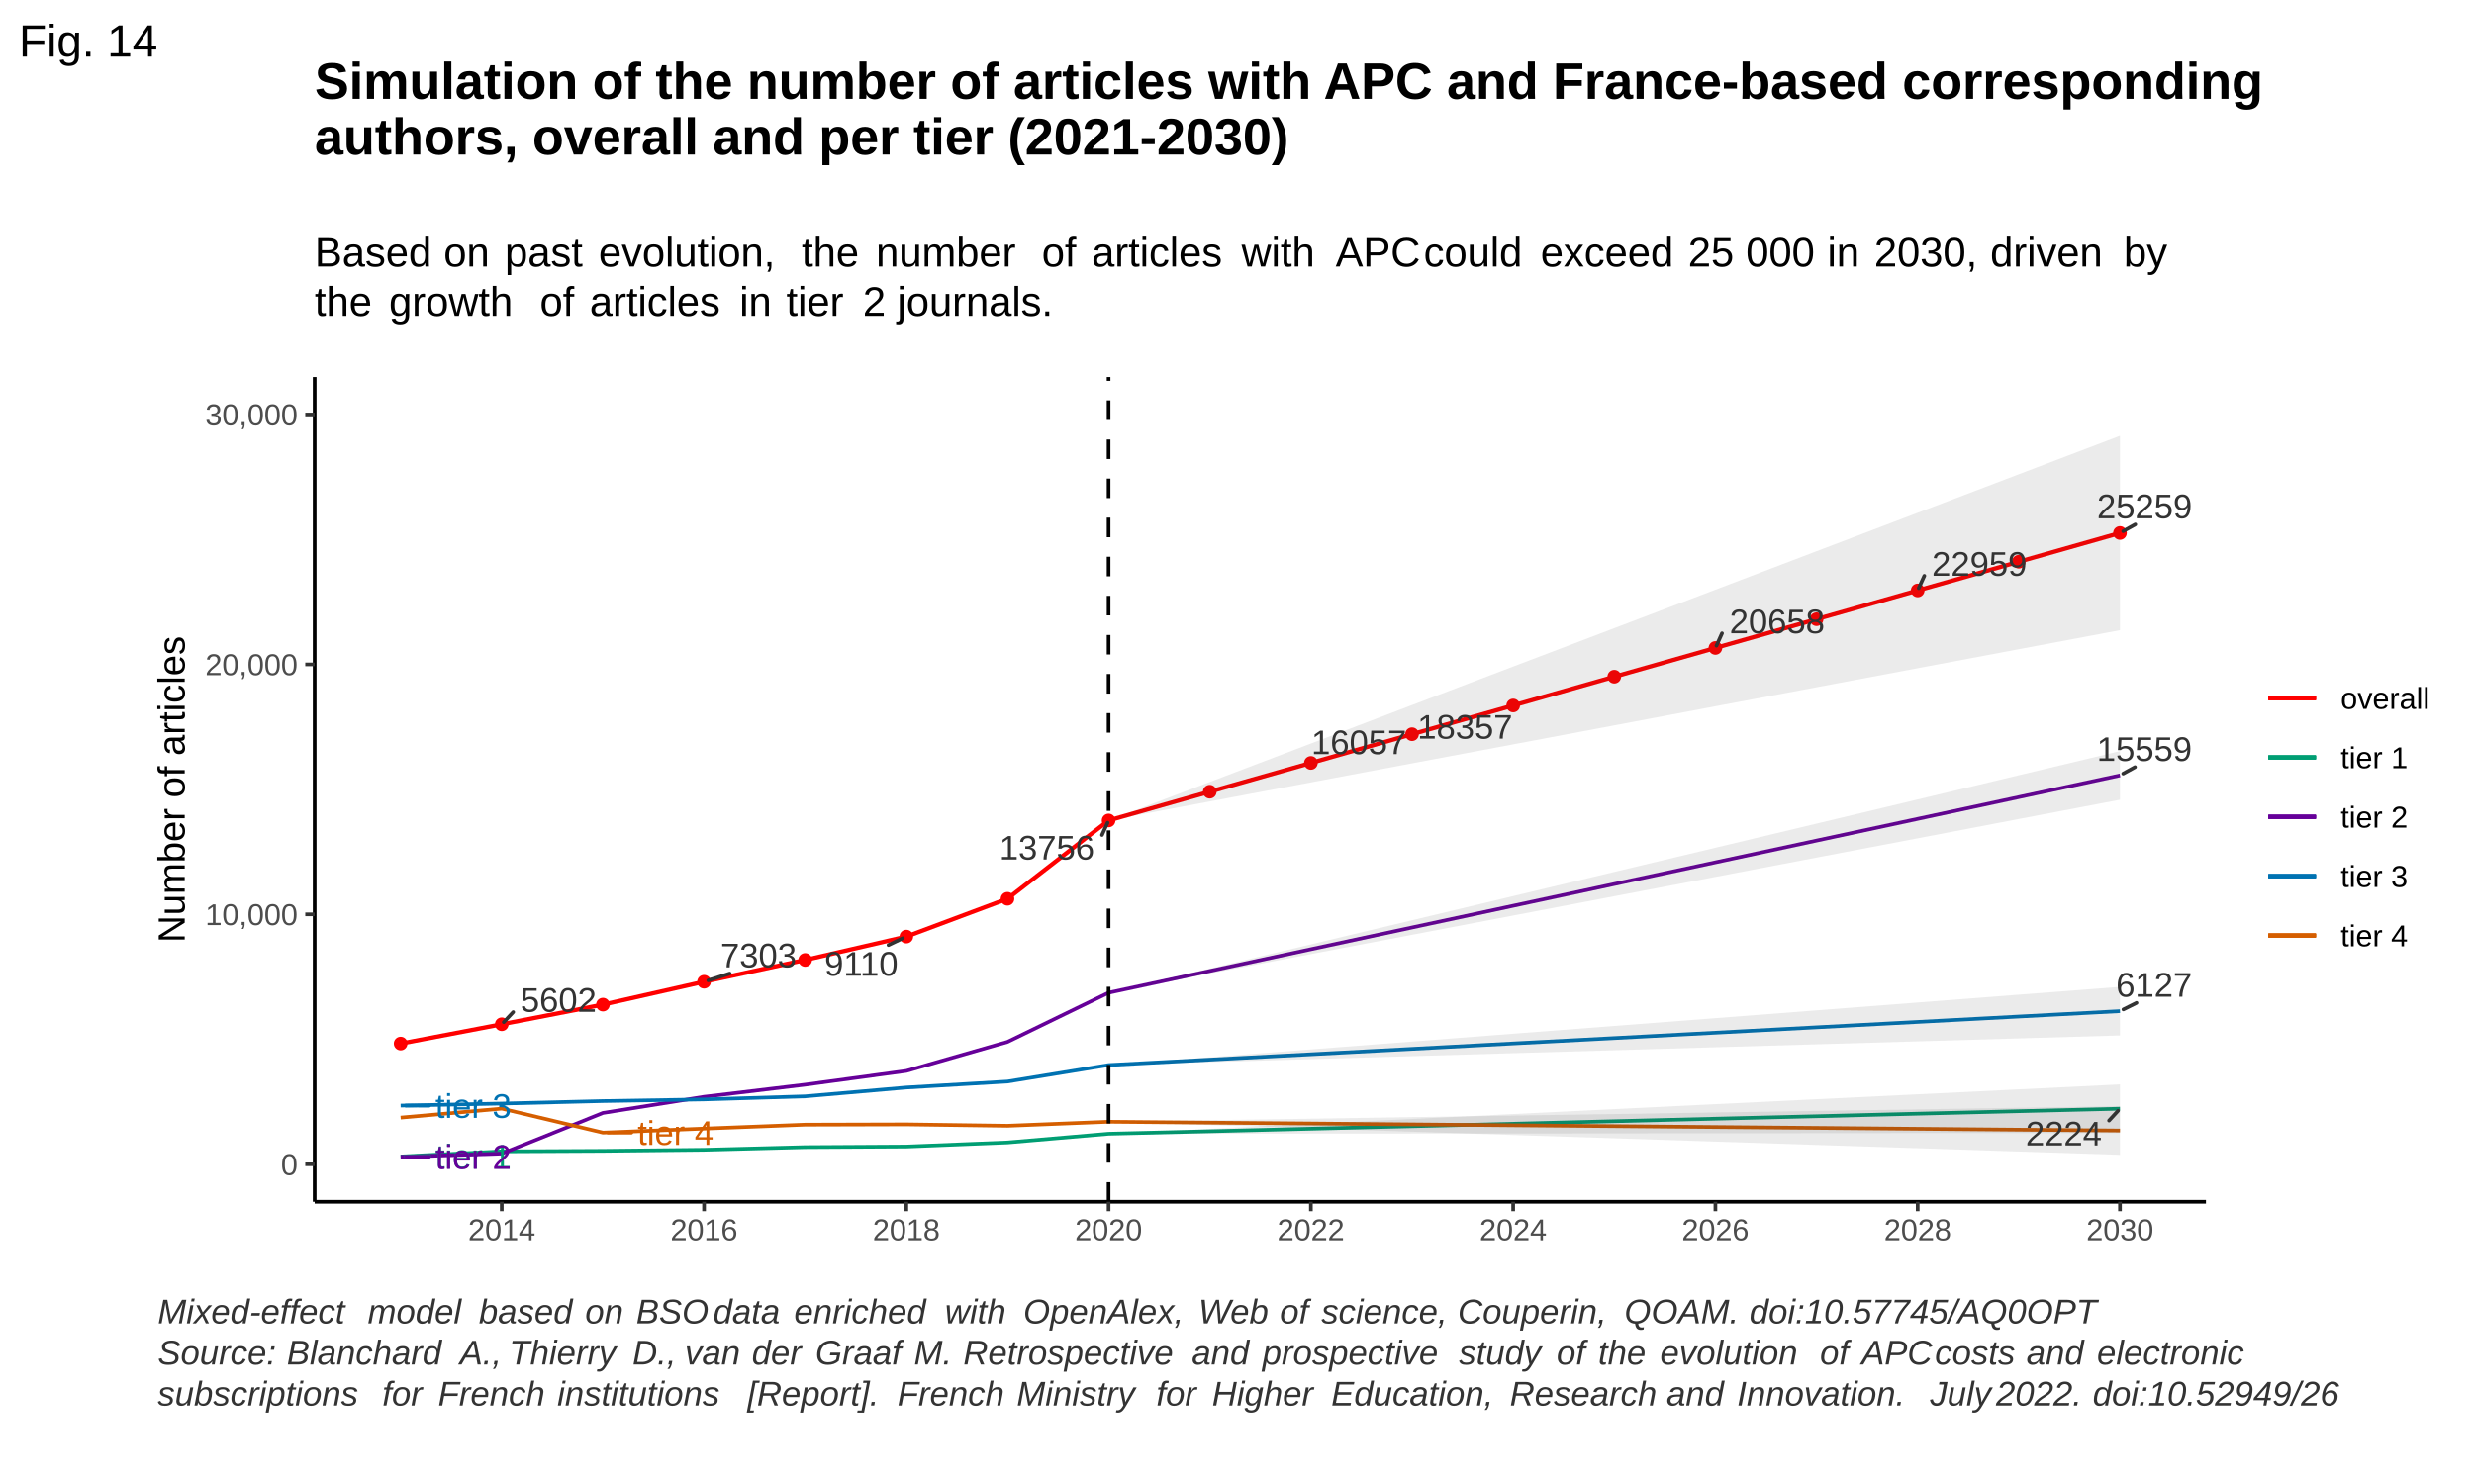
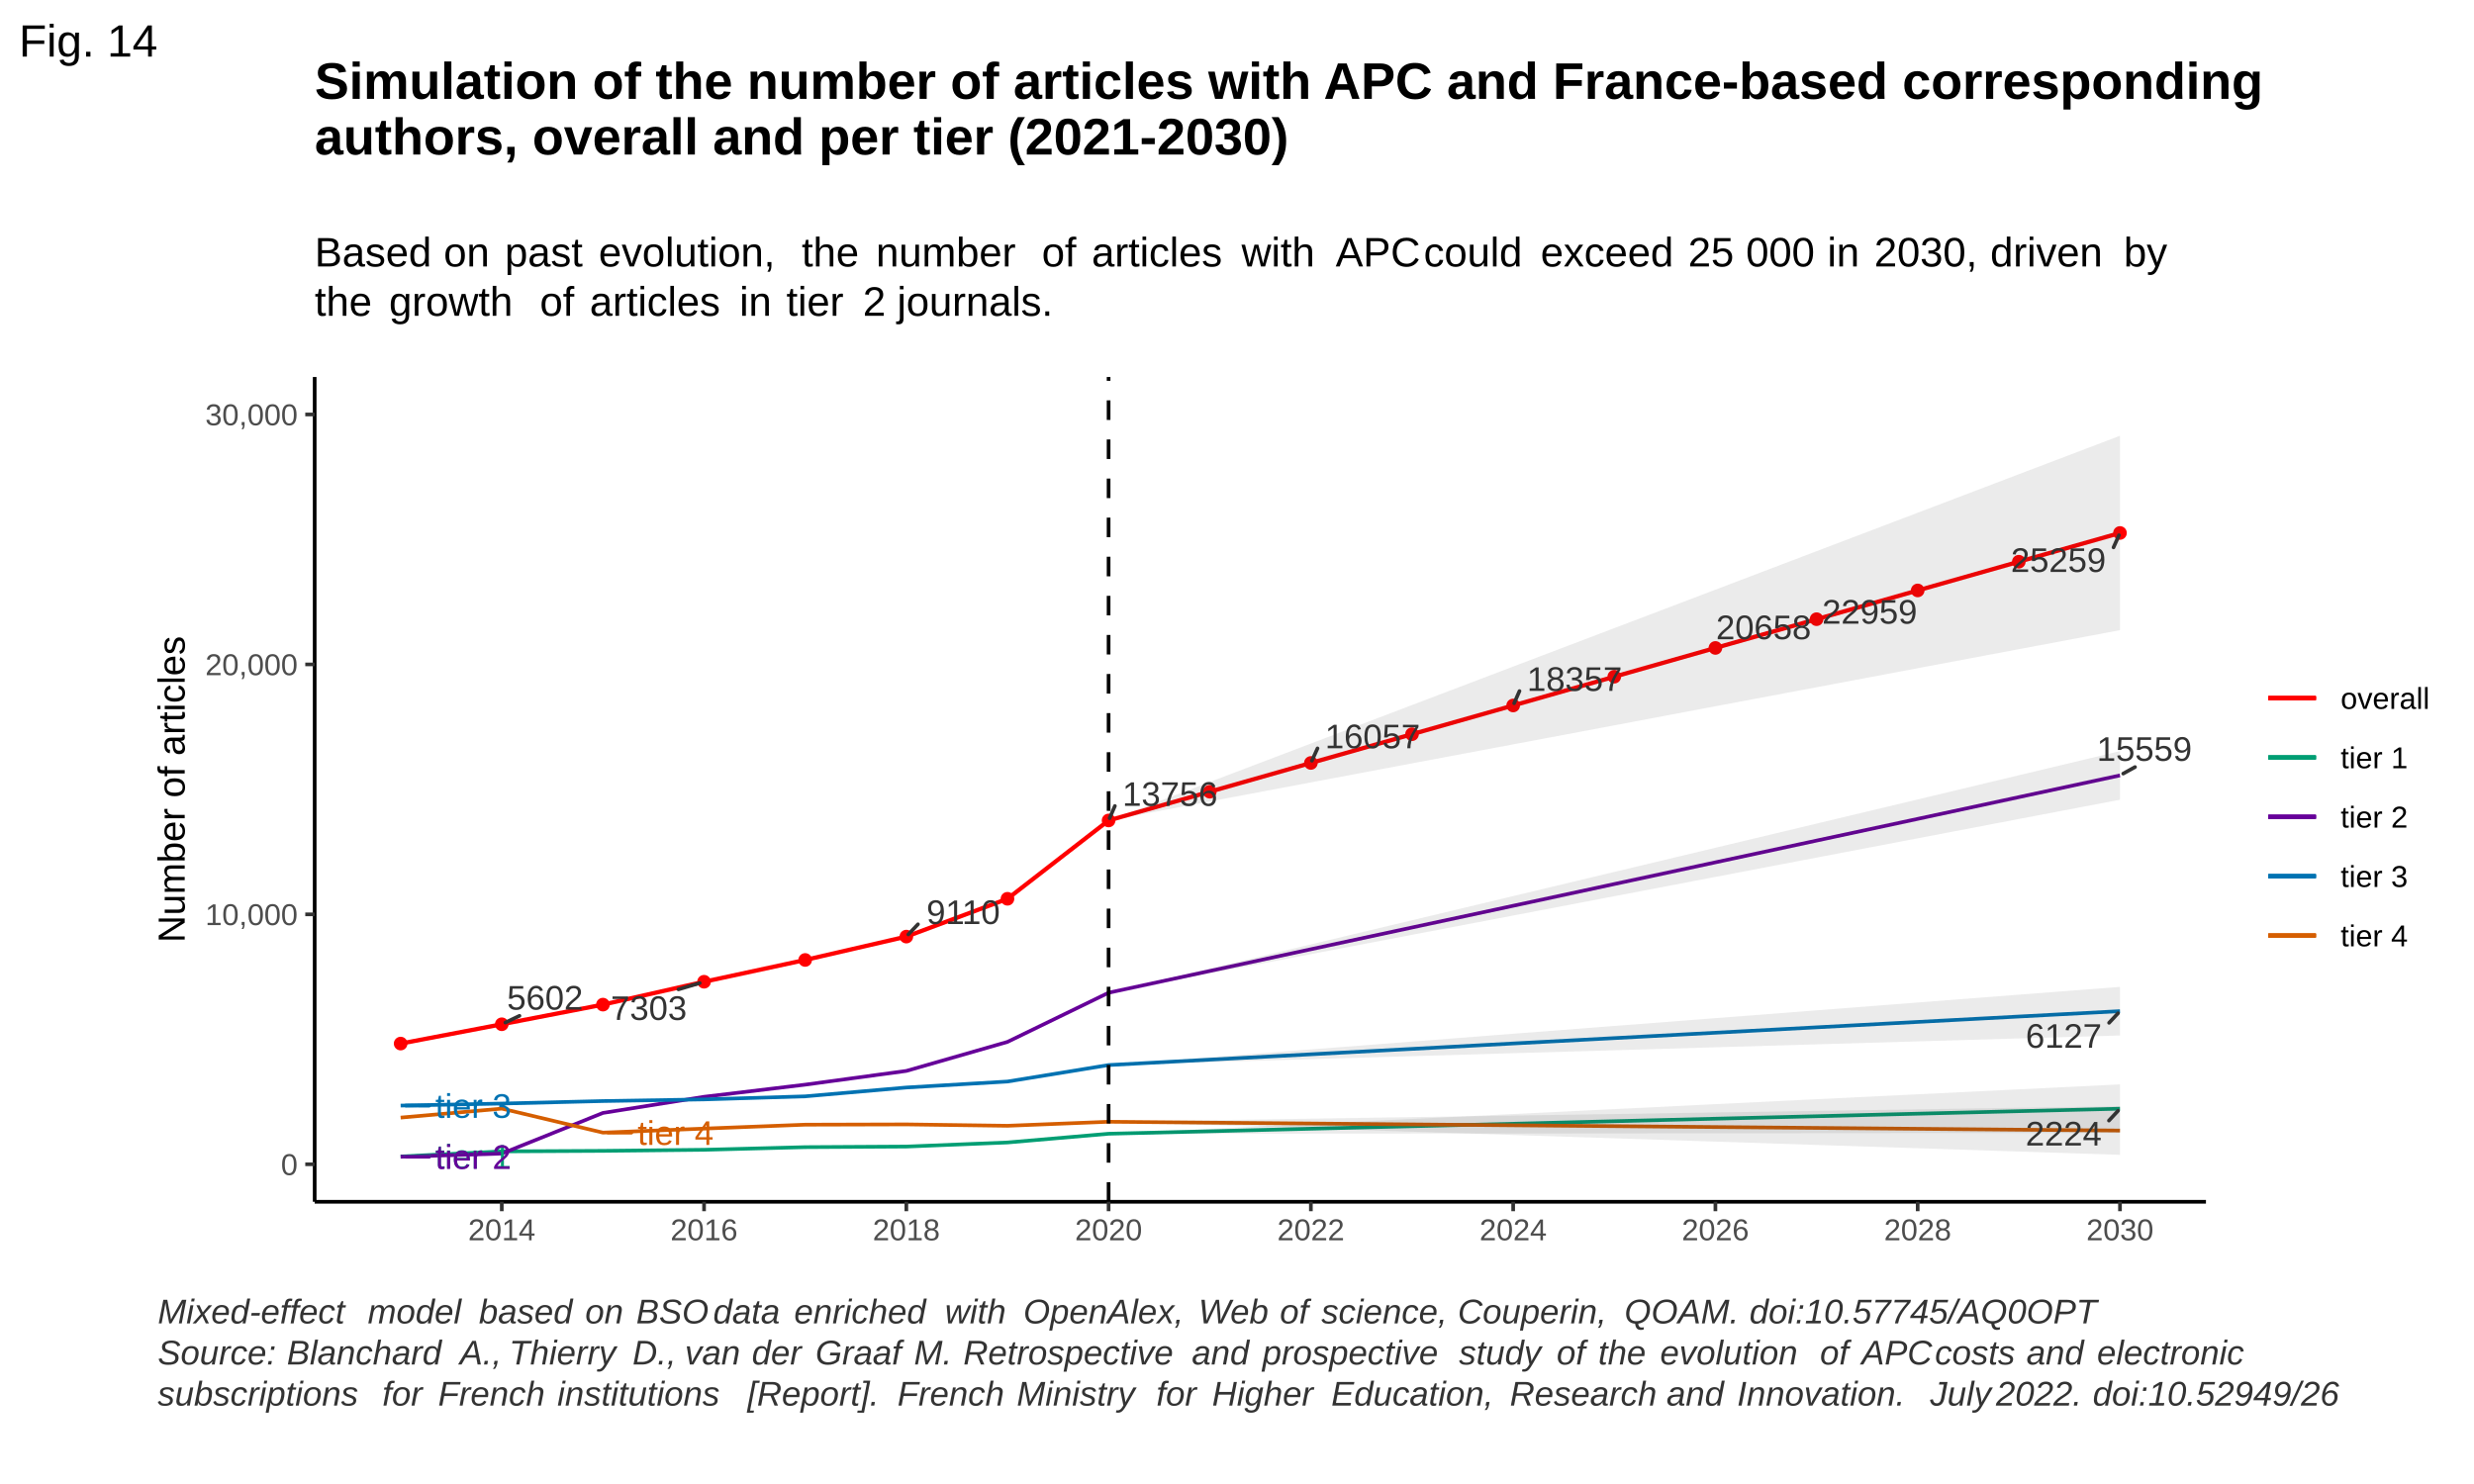
<svg xmlns="http://www.w3.org/2000/svg" class="svglite" width="720.00pt" height="432.00pt" viewBox="0 0 720.00 432.00">
  <defs>
    <style type="text/css">
    .svglite line, .svglite polyline, .svglite polygon, .svglite path, .svglite rect, .svglite circle {
      fill: none;
      stroke: #000000;
      stroke-linecap: round;
      stroke-linejoin: round;
      stroke-miterlimit: 10.00;
    }
    .svglite text {
      white-space: pre;
    }
  </style>
  </defs>
  <rect width="100%" height="100%" style="stroke: none; fill: #FFFFFF;" />
  <defs>
    <clipPath id="cpMC4wMHw3MjAuMDB8MC4wMHw0MzIuMDA=">
      <rect x="0.00" y="0.00" width="720.00" height="432.00" />
    </clipPath>
  </defs>
  <g clip-path="url(#cpMC4wMHw3MjAuMDB8MC4wMHw0MzIuMDA=)">
    <rect x="0" y="0.00" width="720.00" height="432.00" style="stroke-width: 1.07; stroke: #FFFFFF; fill: #FFFFFF;" />
  </g>
  <defs>
    <clipPath id="cpOTEuNTh8NjQxLjk5fDEwOS43NHwzNDkuODQ=">
      <rect x="91.58" y="109.74" width="550.41" height="240.10" />
    </clipPath>
  </defs>
  <g clip-path="url(#cpOTEuNTh8NjQxLjk5fDEwOS43NHwzNDkuODQ=)">
    <rect x="91.58" y="109.74" width="550.41" height="240.10" style="stroke-width: 1.07; stroke: none; fill: #FFFFFF;" />
    <polyline points="116.60,336.65 146.03,335.17 175.47,335.02 204.90,334.71 234.33,333.94 263.77,333.77 293.20,332.58 322.63,330.04 352.07,329.32 381.50,328.58 410.93,327.85 440.37,327.13 469.80,326.39 499.23,325.66 528.67,324.94 558.10,324.20 587.53,323.47 616.97,322.75 " style="stroke-width: 1.07; stroke: #009E73; stroke-linecap: butt;" />
    <polyline points="116.60,336.74 146.03,335.81 175.47,323.98 204.90,319.28 234.33,315.75 263.77,311.75 293.20,303.30 322.63,288.99 352.07,282.66 381.50,276.33 410.93,270.00 440.37,263.68 469.80,257.35 499.23,251.03 528.67,244.70 558.10,238.38 587.53,232.05 616.97,225.72 " style="stroke-width: 1.07; stroke: #660099; stroke-linecap: butt;" />
    <polyline points="116.60,321.84 146.03,321.25 175.47,320.52 204.90,320.04 234.33,319.15 263.77,316.58 293.20,314.84 322.63,310.04 352.07,308.47 381.50,306.91 410.93,305.34 440.37,303.76 469.80,302.20 499.23,300.63 528.67,299.06 558.10,297.49 587.53,295.92 616.97,294.35 " style="stroke-width: 1.07; stroke: #0072B2; stroke-linecap: butt;" />
    <polyline points="116.60,325.34 146.03,322.72 175.47,329.71 204.90,328.54 234.33,327.40 263.77,327.32 293.20,327.72 322.63,326.55 352.07,326.81 381.50,327.06 410.93,327.32 440.37,327.58 469.80,327.83 499.23,328.09 528.67,328.34 558.10,328.60 587.53,328.86 616.97,329.11 " style="stroke-width: 1.07; stroke: #D55E00; stroke-linecap: butt;" />
    <polygon points="116.60,336.65 146.03,335.17 175.47,335.02 204.90,334.71 234.33,333.94 263.77,333.77 293.20,332.58 322.63,330.04 352.07,328.60 381.50,327.17 410.93,325.73 440.37,324.30 469.80,322.86 499.23,321.42 528.67,319.98 558.10,318.55 587.53,317.11 616.97,315.67 616.97,329.82 587.53,329.84 558.10,329.86 528.67,329.88 499.23,329.91 469.80,329.93 440.37,329.96 410.93,329.98 381.50,330.00 352.07,330.02 322.63,330.04 293.20,332.58 263.77,333.77 234.33,333.94 204.90,334.71 175.47,335.02 146.03,335.17 116.60,336.65 " style="stroke-width: 0.00; stroke: none; stroke-linecap: butt; fill: #333333; fill-opacity: 0.10;" />
    <polyline points="116.60,336.65 146.03,335.17 175.47,335.02 204.90,334.71 234.33,333.94 263.77,333.77 293.20,332.58 322.63,330.04 352.07,328.60 381.50,327.17 410.93,325.73 440.37,324.30 469.80,322.86 499.23,321.42 528.67,319.98 558.10,318.55 587.53,317.11 616.97,315.67 " style="stroke-width: 1.07; stroke: none; stroke-linecap: butt;" />
    <polyline points="616.97,329.82 587.53,329.84 558.10,329.86 528.67,329.88 499.23,329.91 469.80,329.93 440.37,329.96 410.93,329.98 381.50,330.00 352.07,330.02 322.63,330.04 293.20,332.58 263.77,333.77 234.33,333.94 204.90,334.71 175.47,335.02 146.03,335.17 116.60,336.65 " style="stroke-width: 1.07; stroke: none; stroke-linecap: butt;" />
    <polygon points="116.60,336.74 146.03,335.81 175.47,323.98 204.90,319.28 234.33,315.75 263.77,311.75 293.20,303.30 322.63,288.99 352.07,281.95 381.50,274.92 410.93,267.89 440.37,260.85 469.80,253.82 499.23,246.79 528.67,239.75 558.10,232.72 587.53,225.68 616.97,218.65 616.97,232.80 587.53,238.41 558.10,244.04 528.67,249.65 499.23,255.27 469.80,260.89 440.37,266.51 410.93,272.13 381.50,277.75 352.07,283.37 322.63,288.99 293.20,303.30 263.77,311.75 234.33,315.75 204.90,319.28 175.47,323.98 146.03,335.81 116.60,336.74 " style="stroke-width: 0.00; stroke: none; stroke-linecap: butt; fill: #333333; fill-opacity: 0.10;" />
    <polyline points="116.60,336.74 146.03,335.81 175.47,323.98 204.90,319.28 234.33,315.75 263.77,311.75 293.20,303.30 322.63,288.99 352.07,281.95 381.50,274.92 410.93,267.89 440.37,260.85 469.80,253.82 499.23,246.79 528.67,239.75 558.10,232.72 587.53,225.68 616.97,218.65 " style="stroke-width: 1.07; stroke: none; stroke-linecap: butt;" />
    <polyline points="616.97,232.80 587.53,238.41 558.10,244.04 528.67,249.65 499.23,255.27 469.80,260.89 440.37,266.51 410.93,272.13 381.50,277.75 352.07,283.37 322.63,288.99 293.20,303.30 263.77,311.75 234.33,315.75 204.90,319.28 175.47,323.98 146.03,335.81 116.60,336.74 " style="stroke-width: 1.07; stroke: none; stroke-linecap: butt;" />
    <polygon points="116.60,321.84 146.03,321.25 175.47,320.52 204.90,320.04 234.33,319.15 263.77,316.58 293.20,314.84 322.63,310.04 352.07,307.77 381.50,305.49 410.93,303.21 440.37,300.93 469.80,298.66 499.23,296.39 528.67,294.11 558.10,291.83 587.53,289.55 616.97,287.28 616.97,301.43 587.53,302.29 558.10,303.15 528.67,304.01 499.23,304.87 469.80,305.74 440.37,306.59 410.93,307.46 381.50,308.32 352.07,309.18 322.63,310.04 293.20,314.84 263.77,316.58 234.33,319.15 204.90,320.04 175.47,320.52 146.03,321.25 116.60,321.84 " style="stroke-width: 0.00; stroke: none; stroke-linecap: butt; fill: #333333; fill-opacity: 0.10;" />
    <polyline points="116.60,321.84 146.03,321.25 175.47,320.52 204.90,320.04 234.33,319.15 263.77,316.58 293.20,314.84 322.63,310.04 352.07,307.77 381.50,305.49 410.93,303.21 440.37,300.93 469.80,298.66 499.23,296.39 528.67,294.11 558.10,291.83 587.53,289.55 616.97,287.28 " style="stroke-width: 1.07; stroke: none; stroke-linecap: butt;" />
    <polyline points="616.97,301.43 587.53,302.29 558.10,303.15 528.67,304.01 499.23,304.87 469.80,305.74 440.37,306.59 410.93,307.46 381.50,308.32 352.07,309.18 322.63,310.04 293.20,314.84 263.77,316.58 234.33,319.15 204.90,320.04 175.47,320.52 146.03,321.25 116.60,321.84 " style="stroke-width: 1.07; stroke: none; stroke-linecap: butt;" />
    <polygon points="116.60,325.34 146.03,322.72 175.47,329.71 204.90,328.54 234.33,327.40 263.77,327.32 293.20,327.72 322.63,326.55 352.07,326.10 381.50,325.65 410.93,325.20 440.37,324.75 469.80,324.30 499.23,323.84 528.67,323.39 558.10,322.94 587.53,322.49 616.97,322.03 616.97,336.18 587.53,335.22 558.10,334.26 528.67,333.30 499.23,332.33 469.80,331.37 440.37,330.41 410.93,329.44 381.50,328.48 352.07,327.51 322.63,326.55 293.20,327.72 263.77,327.32 234.33,327.40 204.90,328.54 175.47,329.71 146.03,322.72 116.60,325.34 " style="stroke-width: 0.00; stroke: none; stroke-linecap: butt; fill: #333333; fill-opacity: 0.10;" />
    <polyline points="116.60,325.34 146.03,322.72 175.47,329.71 204.90,328.54 234.33,327.40 263.77,327.32 293.20,327.72 322.63,326.55 352.07,326.10 381.50,325.65 410.93,325.20 440.37,324.75 469.80,324.30 499.23,323.84 528.67,323.39 558.10,322.94 587.53,322.49 616.97,322.03 " style="stroke-width: 1.07; stroke: none; stroke-linecap: butt;" />
    <polyline points="616.97,336.18 587.53,335.22 558.10,334.26 528.67,333.30 499.23,332.33 469.80,331.37 440.37,330.41 410.93,329.44 381.50,328.48 352.07,327.51 322.63,326.55 293.20,327.72 263.77,327.32 234.33,327.40 204.90,328.54 175.47,329.71 146.03,322.72 116.60,325.34 " style="stroke-width: 1.07; stroke: none; stroke-linecap: butt;" />
    <polyline points="116.60,303.79 146.03,298.17 175.47,292.45 204.90,285.79 234.33,279.45 263.77,272.65 293.20,261.64 322.63,238.84 352.07,230.47 381.50,222.10 410.93,213.73 440.37,205.37 469.80,196.99 499.23,188.62 528.67,180.25 558.10,171.88 587.53,163.52 616.97,155.15 " style="stroke-width: 1.24; stroke: #FF0000; stroke-linecap: butt;" />
    <circle cx="116.60" cy="303.79" r="1.63" style="stroke-width: 0.71; stroke: #FF0000; fill: #FF0000;" />
    <circle cx="146.03" cy="298.17" r="1.63" style="stroke-width: 0.71; stroke: #FF0000; fill: #FF0000;" />
    <circle cx="175.47" cy="292.45" r="1.63" style="stroke-width: 0.71; stroke: #FF0000; fill: #FF0000;" />
    <circle cx="204.90" cy="285.79" r="1.63" style="stroke-width: 0.71; stroke: #FF0000; fill: #FF0000;" />
    <circle cx="234.33" cy="279.45" r="1.63" style="stroke-width: 0.71; stroke: #FF0000; fill: #FF0000;" />
    <circle cx="263.77" cy="272.65" r="1.63" style="stroke-width: 0.71; stroke: #FF0000; fill: #FF0000;" />
    <circle cx="293.20" cy="261.64" r="1.63" style="stroke-width: 0.71; stroke: #FF0000; fill: #FF0000;" />
    <circle cx="322.63" cy="238.84" r="1.63" style="stroke-width: 0.71; stroke: #FF0000; fill: #FF0000;" />
    <circle cx="352.07" cy="230.47" r="1.63" style="stroke-width: 0.71; stroke: #FF0000; fill: #FF0000;" />
    <circle cx="381.50" cy="222.10" r="1.63" style="stroke-width: 0.71; stroke: #FF0000; fill: #FF0000;" />
    <circle cx="410.93" cy="213.73" r="1.63" style="stroke-width: 0.71; stroke: #FF0000; fill: #FF0000;" />
    <circle cx="440.37" cy="205.37" r="1.63" style="stroke-width: 0.71; stroke: #FF0000; fill: #FF0000;" />
    <circle cx="469.80" cy="196.99" r="1.63" style="stroke-width: 0.71; stroke: #FF0000; fill: #FF0000;" />
    <circle cx="499.23" cy="188.62" r="1.63" style="stroke-width: 0.71; stroke: #FF0000; fill: #FF0000;" />
    <circle cx="528.67" cy="180.25" r="1.63" style="stroke-width: 0.71; stroke: #FF0000; fill: #FF0000;" />
    <circle cx="558.10" cy="171.88" r="1.63" style="stroke-width: 0.71; stroke: #FF0000; fill: #FF0000;" />
    <circle cx="587.53" cy="163.52" r="1.63" style="stroke-width: 0.71; stroke: #FF0000; fill: #FF0000;" />
    <circle cx="616.97" cy="155.15" r="1.63" style="stroke-width: 0.71; stroke: #FF0000; fill: #FF0000;" />
    <polygon points="116.60,303.79 146.03,298.17 175.47,292.45 204.90,285.79 234.33,279.45 263.77,272.65 293.20,261.64 322.63,238.84 352.07,227.64 381.50,216.45 410.93,205.24 440.37,194.04 469.80,182.85 499.23,171.66 528.67,160.45 558.10,149.26 587.53,138.05 616.97,126.85 616.97,183.44 587.53,188.98 558.10,194.52 528.67,200.06 499.23,205.59 469.80,211.15 440.37,216.69 410.93,222.22 381.50,227.76 352.07,233.30 322.63,238.84 293.20,261.64 263.77,272.65 234.33,279.45 204.90,285.79 175.47,292.45 146.03,298.17 116.60,303.79 " style="stroke-width: 0.00; stroke: none; stroke-linecap: butt; fill: #333333; fill-opacity: 0.10;" />
    <polyline points="116.60,303.79 146.03,298.17 175.47,292.45 204.90,285.79 234.33,279.45 263.77,272.65 293.20,261.64 322.63,238.84 352.07,227.64 381.50,216.45 410.93,205.24 440.37,194.04 469.80,182.85 499.23,171.66 528.67,160.45 558.10,149.26 587.53,138.05 616.97,126.85 " style="stroke-width: 1.07; stroke: none; stroke-linecap: butt;" />
    <polyline points="616.97,183.44 587.53,188.98 558.10,194.52 528.67,200.06 499.23,205.59 469.80,211.15 440.37,216.69 410.93,222.22 381.50,227.76 352.07,233.30 322.63,238.84 293.20,261.64 263.77,272.65 234.33,279.45 204.90,285.79 175.47,292.45 146.03,298.17 116.60,303.79 " style="stroke-width: 1.07; stroke: none; stroke-linecap: butt;" />
    <line x1="322.63" y1="349.84" x2="322.63" y2="109.74" style="stroke-width: 1.07; stroke-dasharray: 5.69,5.69; stroke-linecap: butt;" />
-     <line x1="149.35" y1="294.63" x2="146.61" y2="297.56" style="stroke-width: 1.07; stroke: #333333;" />
-     <line x1="212.36" y1="283.40" x2="206.12" y2="285.40" style="stroke-width: 1.07; stroke: #333333;" />
-     <line x1="258.57" y1="275.12" x2="262.74" y2="273.13" style="stroke-width: 1.07; stroke: #333333;" />
-     <line x1="320.71" y1="243.08" x2="322.34" y2="239.49" style="stroke-width: 1.07; stroke: #333333;" />
-     <line x1="501.15" y1="184.35" x2="499.53" y2="187.97" style="stroke-width: 1.07; stroke: #333333;" />
-     <line x1="560.03" y1="167.63" x2="558.40" y2="171.23" style="stroke-width: 1.07; stroke: #333333;" />
-     <line x1="621.42" y1="152.67" x2="617.90" y2="154.63" style="stroke-width: 1.07; stroke: #333333;" />
-     <text x="162.54" y="294.54" text-anchor="middle" style="font-size: 9.96px;fill: #333333; font-family: &quot;Arial&quot;;" textLength="22.78px" lengthAdjust="spacingAndGlyphs">5602</text>
-     <text x="220.75" y="281.60" text-anchor="middle" style="font-size: 9.96px;fill: #333333; font-family: &quot;Arial&quot;;" textLength="22.78px" lengthAdjust="spacingAndGlyphs">7303</text>
-     <text x="250.66" y="284.03" text-anchor="middle" style="font-size: 9.96px;fill: #333333; font-family: &quot;Arial&quot;;" textLength="22.78px" lengthAdjust="spacingAndGlyphs">9110</text>
-     <text x="304.68" y="250.22" text-anchor="middle" style="font-size: 9.96px;fill: #333333; font-family: &quot;Arial&quot;;" textLength="28.48px" lengthAdjust="spacingAndGlyphs">13756</text>
-     <text x="395.48" y="219.54" text-anchor="middle" style="font-size: 9.96px;fill: #333333; font-family: &quot;Arial&quot;;" textLength="28.48px" lengthAdjust="spacingAndGlyphs">16057</text>
-     <text x="426.35" y="215.03" text-anchor="middle" style="font-size: 9.96px;fill: #333333; font-family: &quot;Arial&quot;;" textLength="28.48px" lengthAdjust="spacingAndGlyphs">18357</text>
-     <text x="517.19" y="184.34" text-anchor="middle" style="font-size: 9.96px;fill: #333333; font-family: &quot;Arial&quot;;" textLength="28.48px" lengthAdjust="spacingAndGlyphs">20658</text>
-     <text x="576.07" y="167.61" text-anchor="middle" style="font-size: 9.96px;fill: #333333; font-family: &quot;Arial&quot;;" textLength="28.48px" lengthAdjust="spacingAndGlyphs">22959</text>
-     <text x="624.13" y="150.87" text-anchor="middle" style="font-size: 9.96px;fill: #333333; font-family: &quot;Arial&quot;;" textLength="28.48px" lengthAdjust="spacingAndGlyphs">25259</text>
-     <line x1="613.79" y1="326.20" x2="616.40" y2="323.36" style="stroke-width: 1.07; stroke: #333333;" />
-     <text x="600.60" y="333.45" text-anchor="middle" style="font-size: 9.96px;fill: #333333; font-family: &quot;Arial&quot;;" textLength="22.78px" lengthAdjust="spacingAndGlyphs">2224</text>
-     <line x1="621.33" y1="223.32" x2="617.91" y2="225.20" style="stroke-width: 1.07; stroke: #333333;" />
-     <text x="624.08" y="221.52" text-anchor="middle" style="font-size: 9.96px;fill: #333333; font-family: &quot;Arial&quot;;" textLength="28.48px" lengthAdjust="spacingAndGlyphs">15559</text>
-     <line x1="621.78" y1="291.95" x2="617.97" y2="293.85" style="stroke-width: 1.07; stroke: #333333;" />
-     <text x="626.90" y="290.15" text-anchor="middle" style="font-size: 9.96px;fill: #333333; font-family: &quot;Arial&quot;;" textLength="22.78px" lengthAdjust="spacingAndGlyphs">6127</text>
+     <line x1="151.18" y1="295.71" x2="147.06" y2="297.68" style="stroke-width: 1.07; stroke: #333333;" />
+     <line x1="197.45" y1="288.01" x2="203.65" y2="286.17" style="stroke-width: 1.07; stroke: #333333;" />
+     <line x1="267.15" y1="269.06" x2="264.34" y2="272.03" style="stroke-width: 1.07; stroke: #333333;" />
+     <line x1="324.46" y1="234.63" x2="322.92" y2="238.19" style="stroke-width: 1.07; stroke: #333333;" />
+     <line x1="383.43" y1="217.85" x2="381.80" y2="221.45" style="stroke-width: 1.07; stroke: #333333;" />
+     <line x1="442.21" y1="201.17" x2="440.65" y2="204.72" style="stroke-width: 1.07; stroke: #333333;" />
+     <line x1="615.09" y1="159.35" x2="616.68" y2="155.80" style="stroke-width: 1.07; stroke: #333333;" />
+     <text x="158.63" y="293.91" text-anchor="middle" style="font-size: 9.96px;fill: #333333; font-family: &quot;Arial&quot;;" textLength="22.78px" lengthAdjust="spacingAndGlyphs">5602</text>
+     <text x="188.83" y="296.92" text-anchor="middle" style="font-size: 9.96px;fill: #333333; font-family: &quot;Arial&quot;;" textLength="22.78px" lengthAdjust="spacingAndGlyphs">7303</text>
+     <text x="280.34" y="268.99" text-anchor="middle" style="font-size: 9.96px;fill: #333333; font-family: &quot;Arial&quot;;" textLength="22.78px" lengthAdjust="spacingAndGlyphs">9110</text>
+     <text x="340.50" y="234.59" text-anchor="middle" style="font-size: 9.96px;fill: #333333; font-family: &quot;Arial&quot;;" textLength="28.48px" lengthAdjust="spacingAndGlyphs">13756</text>
+     <text x="399.47" y="217.83" text-anchor="middle" style="font-size: 9.96px;fill: #333333; font-family: &quot;Arial&quot;;" textLength="28.48px" lengthAdjust="spacingAndGlyphs">16057</text>
+     <text x="458.25" y="201.13" text-anchor="middle" style="font-size: 9.96px;fill: #333333; font-family: &quot;Arial&quot;;" textLength="28.48px" lengthAdjust="spacingAndGlyphs">18357</text>
+     <text x="513.25" y="186.08" text-anchor="middle" style="font-size: 9.96px;fill: #333333; font-family: &quot;Arial&quot;;" textLength="28.48px" lengthAdjust="spacingAndGlyphs">20658</text>
+     <text x="544.12" y="181.55" text-anchor="middle" style="font-size: 9.96px;fill: #333333; font-family: &quot;Arial&quot;;" textLength="28.48px" lengthAdjust="spacingAndGlyphs">22959</text>
+     <text x="599.05" y="166.50" text-anchor="middle" style="font-size: 9.96px;fill: #333333; font-family: &quot;Arial&quot;;" textLength="28.48px" lengthAdjust="spacingAndGlyphs">25259</text>
+     <line x1="613.76" y1="326.21" x2="616.40" y2="323.36" style="stroke-width: 1.07; stroke: #333333;" />
+     <text x="600.57" y="333.46" text-anchor="middle" style="font-size: 9.96px;fill: #333333; font-family: &quot;Arial&quot;;" textLength="22.78px" lengthAdjust="spacingAndGlyphs">2224</text>
+     <line x1="621.35" y1="223.29" x2="617.91" y2="225.20" style="stroke-width: 1.07; stroke: #333333;" />
+     <text x="624.08" y="221.49" text-anchor="middle" style="font-size: 9.96px;fill: #333333; font-family: &quot;Arial&quot;;" textLength="28.48px" lengthAdjust="spacingAndGlyphs">15559</text>
+     <line x1="613.80" y1="297.75" x2="616.40" y2="294.96" style="stroke-width: 1.07; stroke: #333333;" />
+     <text x="600.61" y="305.02" text-anchor="middle" style="font-size: 9.96px;fill: #333333; font-family: &quot;Arial&quot;;" textLength="22.78px" lengthAdjust="spacingAndGlyphs">6127</text>
    <line x1="124.88" y1="336.61" x2="118.12" y2="336.64" style="stroke-width: 1.07; stroke: #009E73;" />
    <text x="126.68" y="340.17" style="font-size: 9.96px;fill: #009E73; font-family: &quot;Arial&quot;;" textLength="26.76px" lengthAdjust="spacingAndGlyphs"> tier 1</text>
    <line x1="124.88" y1="336.73" x2="118.12" y2="336.74" style="stroke-width: 1.07; stroke: #660099;" />
    <text x="126.68" y="340.29" style="font-size: 9.96px;fill: #660099; font-family: &quot;Arial&quot;;" textLength="26.76px" lengthAdjust="spacingAndGlyphs"> tier 2</text>
    <line x1="124.88" y1="321.87" x2="118.12" y2="321.85" style="stroke-width: 1.07; stroke: #0072B2;" />
    <text x="126.68" y="325.42" style="font-size: 9.96px;fill: #0072B2; font-family: &quot;Arial&quot;;" textLength="26.76px" lengthAdjust="spacingAndGlyphs"> tier 3</text>
    <line x1="183.74" y1="329.73" x2="176.98" y2="329.71" style="stroke-width: 1.07; stroke: #D55E00;" />
    <text x="185.54" y="333.29" style="font-size: 9.96px;fill: #D55E00; font-family: &quot;Arial&quot;;" textLength="26.76px" lengthAdjust="spacingAndGlyphs"> tier 4</text>
  </g>
  <g clip-path="url(#cpMC4wMHw3MjAuMDB8MC4wMHw0MzIuMDA=)">
    <polyline points="91.58,349.84 91.58,109.74 " style="stroke-width: 1.07; stroke-linecap: butt;" />
    <text x="86.65" y="342.07" text-anchor="end" style="font-size: 8.80px;fill: #4D4D4D; font-family: &quot;Arial&quot;;" textLength="5.03px" lengthAdjust="spacingAndGlyphs">0</text>
    <text x="86.65" y="269.31" text-anchor="end" style="font-size: 8.80px;fill: #4D4D4D; font-family: &quot;Arial&quot;;" textLength="27.52px" lengthAdjust="spacingAndGlyphs">10,000</text>
    <text x="86.65" y="196.55" text-anchor="end" style="font-size: 8.80px;fill: #4D4D4D; font-family: &quot;Arial&quot;;" textLength="27.52px" lengthAdjust="spacingAndGlyphs">20,000</text>
    <text x="86.65" y="123.80" text-anchor="end" style="font-size: 8.80px;fill: #4D4D4D; font-family: &quot;Arial&quot;;" textLength="27.52px" lengthAdjust="spacingAndGlyphs">30,000</text>
    <polyline points="88.84,338.93 91.58,338.93 " style="stroke-width: 1.07; stroke: #333333; stroke-linecap: butt;" />
    <polyline points="88.84,266.17 91.58,266.17 " style="stroke-width: 1.07; stroke: #333333; stroke-linecap: butt;" />
    <polyline points="88.84,193.41 91.58,193.41 " style="stroke-width: 1.07; stroke: #333333; stroke-linecap: butt;" />
    <polyline points="88.84,120.65 91.58,120.65 " style="stroke-width: 1.07; stroke: #333333; stroke-linecap: butt;" />
    <polyline points="91.58,349.84 641.99,349.84 " style="stroke-width: 1.07; stroke-linecap: butt;" />
    <polyline points="146.03,352.58 146.03,349.84 " style="stroke-width: 1.07; stroke: #333333; stroke-linecap: butt;" />
    <polyline points="204.90,352.58 204.90,349.84 " style="stroke-width: 1.07; stroke: #333333; stroke-linecap: butt;" />
    <polyline points="263.77,352.58 263.77,349.84 " style="stroke-width: 1.07; stroke: #333333; stroke-linecap: butt;" />
    <polyline points="322.63,352.58 322.63,349.84 " style="stroke-width: 1.07; stroke: #333333; stroke-linecap: butt;" />
    <polyline points="381.50,352.58 381.50,349.84 " style="stroke-width: 1.07; stroke: #333333; stroke-linecap: butt;" />
    <polyline points="440.37,352.58 440.37,349.84 " style="stroke-width: 1.07; stroke: #333333; stroke-linecap: butt;" />
    <polyline points="499.23,352.58 499.23,349.84 " style="stroke-width: 1.07; stroke: #333333; stroke-linecap: butt;" />
    <polyline points="558.10,352.58 558.10,349.84 " style="stroke-width: 1.07; stroke: #333333; stroke-linecap: butt;" />
    <polyline points="616.97,352.58 616.97,349.84 " style="stroke-width: 1.07; stroke: #333333; stroke-linecap: butt;" />
    <text x="146.03" y="361.06" text-anchor="middle" style="font-size: 8.80px;fill: #4D4D4D; font-family: &quot;Arial&quot;;" textLength="20.13px" lengthAdjust="spacingAndGlyphs">2014</text>
    <text x="204.90" y="361.06" text-anchor="middle" style="font-size: 8.80px;fill: #4D4D4D; font-family: &quot;Arial&quot;;" textLength="20.13px" lengthAdjust="spacingAndGlyphs">2016</text>
    <text x="263.77" y="361.06" text-anchor="middle" style="font-size: 8.80px;fill: #4D4D4D; font-family: &quot;Arial&quot;;" textLength="20.13px" lengthAdjust="spacingAndGlyphs">2018</text>
    <text x="322.63" y="361.06" text-anchor="middle" style="font-size: 8.80px;fill: #4D4D4D; font-family: &quot;Arial&quot;;" textLength="20.13px" lengthAdjust="spacingAndGlyphs">2020</text>
    <text x="381.50" y="361.06" text-anchor="middle" style="font-size: 8.80px;fill: #4D4D4D; font-family: &quot;Arial&quot;;" textLength="20.13px" lengthAdjust="spacingAndGlyphs">2022</text>
    <text x="440.37" y="361.06" text-anchor="middle" style="font-size: 8.80px;fill: #4D4D4D; font-family: &quot;Arial&quot;;" textLength="20.13px" lengthAdjust="spacingAndGlyphs">2024</text>
    <text x="499.23" y="361.06" text-anchor="middle" style="font-size: 8.80px;fill: #4D4D4D; font-family: &quot;Arial&quot;;" textLength="20.13px" lengthAdjust="spacingAndGlyphs">2026</text>
    <text x="558.10" y="361.06" text-anchor="middle" style="font-size: 8.80px;fill: #4D4D4D; font-family: &quot;Arial&quot;;" textLength="20.13px" lengthAdjust="spacingAndGlyphs">2028</text>
    <text x="616.97" y="361.06" text-anchor="middle" style="font-size: 8.80px;fill: #4D4D4D; font-family: &quot;Arial&quot;;" textLength="20.13px" lengthAdjust="spacingAndGlyphs">2030</text>
    <text transform="translate(53.75,229.79) rotate(-90)" text-anchor="middle" style="font-size: 11.00px; font-family: &quot;Arial&quot;;" textLength="96.23px" lengthAdjust="spacingAndGlyphs">Number of articles</text>
    <rect x="652.95" y="173.12" width="61.58" height="113.34" style="stroke-width: 1.07; stroke: none; fill: #FFFFFF;" />
    <text x="658.42" y="187.78" style="font-size: 11.00px; font-family: &quot;Arial&quot;;" textLength="2.86px" lengthAdjust="spacingAndGlyphs"> </text>
    <line x1="660.15" y1="203.22" x2="673.98" y2="203.22" style="stroke-width: 1.07; stroke: #FF0000; stroke-linecap: butt;" />
    <line x1="660.15" y1="203.22" x2="673.98" y2="203.22" style="stroke-width: 1.07; stroke: #FF0000; stroke-linecap: butt;" />
    <line x1="660.15" y1="203.22" x2="673.98" y2="203.22" style="stroke-width: 1.07; stroke: #FF0000; stroke-linecap: butt;" />
    <line x1="660.15" y1="203.22" x2="673.98" y2="203.22" style="stroke-width: 1.07; stroke: #FF0000; stroke-linecap: butt;" />
    <line x1="660.15" y1="203.22" x2="673.98" y2="203.22" style="stroke-width: 1.24; stroke: #FF0000; stroke-linecap: butt;" />
    <line x1="660.15" y1="220.50" x2="673.98" y2="220.50" style="stroke-width: 1.07; stroke: #009E73; stroke-linecap: butt;" />
    <line x1="660.15" y1="220.50" x2="673.98" y2="220.50" style="stroke-width: 1.07; stroke: #009E73; stroke-linecap: butt;" />
    <line x1="660.15" y1="220.50" x2="673.98" y2="220.50" style="stroke-width: 1.07; stroke: #009E73; stroke-linecap: butt;" />
    <line x1="660.15" y1="220.50" x2="673.98" y2="220.50" style="stroke-width: 1.07; stroke: #009E73; stroke-linecap: butt;" />
    <line x1="660.15" y1="220.50" x2="673.98" y2="220.50" style="stroke-width: 1.24; stroke: #009E73; stroke-linecap: butt;" />
    <line x1="660.15" y1="237.78" x2="673.98" y2="237.78" style="stroke-width: 1.07; stroke: #660099; stroke-linecap: butt;" />
    <line x1="660.15" y1="237.78" x2="673.98" y2="237.78" style="stroke-width: 1.07; stroke: #660099; stroke-linecap: butt;" />
    <line x1="660.15" y1="237.78" x2="673.98" y2="237.78" style="stroke-width: 1.07; stroke: #660099; stroke-linecap: butt;" />
    <line x1="660.15" y1="237.78" x2="673.98" y2="237.78" style="stroke-width: 1.07; stroke: #660099; stroke-linecap: butt;" />
    <line x1="660.15" y1="237.78" x2="673.98" y2="237.78" style="stroke-width: 1.24; stroke: #660099; stroke-linecap: butt;" />
    <line x1="660.15" y1="255.06" x2="673.98" y2="255.06" style="stroke-width: 1.07; stroke: #0072B2; stroke-linecap: butt;" />
    <line x1="660.15" y1="255.06" x2="673.98" y2="255.06" style="stroke-width: 1.07; stroke: #0072B2; stroke-linecap: butt;" />
    <line x1="660.15" y1="255.06" x2="673.98" y2="255.06" style="stroke-width: 1.07; stroke: #0072B2; stroke-linecap: butt;" />
    <line x1="660.15" y1="255.06" x2="673.98" y2="255.06" style="stroke-width: 1.07; stroke: #0072B2; stroke-linecap: butt;" />
    <line x1="660.15" y1="255.06" x2="673.98" y2="255.06" style="stroke-width: 1.24; stroke: #0072B2; stroke-linecap: butt;" />
    <line x1="660.15" y1="272.34" x2="673.98" y2="272.34" style="stroke-width: 1.07; stroke: #D55E00; stroke-linecap: butt;" />
    <line x1="660.15" y1="272.34" x2="673.98" y2="272.34" style="stroke-width: 1.07; stroke: #D55E00; stroke-linecap: butt;" />
    <line x1="660.15" y1="272.34" x2="673.98" y2="272.34" style="stroke-width: 1.07; stroke: #D55E00; stroke-linecap: butt;" />
    <line x1="660.15" y1="272.34" x2="673.98" y2="272.34" style="stroke-width: 1.07; stroke: #D55E00; stroke-linecap: butt;" />
    <line x1="660.15" y1="272.34" x2="673.98" y2="272.34" style="stroke-width: 1.24; stroke: #D55E00; stroke-linecap: butt;" />
    <text x="681.18" y="206.36" style="font-size: 8.80px; font-family: &quot;Arial&quot;;" textLength="27.86px" lengthAdjust="spacingAndGlyphs">overall</text>
    <text x="681.18" y="223.64" style="font-size: 8.80px; font-family: &quot;Arial&quot;;" textLength="21.36px" lengthAdjust="spacingAndGlyphs">tier 1</text>
    <text x="681.18" y="240.92" style="font-size: 8.80px; font-family: &quot;Arial&quot;;" textLength="21.36px" lengthAdjust="spacingAndGlyphs">tier 2</text>
    <text x="681.18" y="258.20" style="font-size: 8.80px; font-family: &quot;Arial&quot;;" textLength="21.36px" lengthAdjust="spacingAndGlyphs">tier 3</text>
    <text x="681.18" y="275.48" style="font-size: 8.80px; font-family: &quot;Arial&quot;;" textLength="21.36px" lengthAdjust="spacingAndGlyphs">tier 4</text>
    <text x="91.58" y="77.57" style="font-size: 12.00px; font-family: &quot;Arial&quot;;" textLength="34.42px" lengthAdjust="spacingAndGlyphs">Based</text>
    <text x="129.12" y="77.57" style="font-size: 12.00px; font-family: &quot;Arial&quot;;" textLength="14.67px" lengthAdjust="spacingAndGlyphs">on</text>
    <text x="146.91" y="77.57" style="font-size: 12.00px; font-family: &quot;Arial&quot;;" textLength="24.19px" lengthAdjust="spacingAndGlyphs">past</text>
    <text x="174.22" y="77.57" style="font-size: 12.00px; font-family: &quot;Arial&quot;;" textLength="55.96px" lengthAdjust="spacingAndGlyphs">evolution,</text>
    <text x="233.30" y="77.57" style="font-size: 12.00px; font-family: &quot;Arial&quot;;" textLength="18.52px" lengthAdjust="spacingAndGlyphs">the</text>
    <text x="254.93" y="77.57" style="font-size: 12.00px; font-family: &quot;Arial&quot;;" textLength="45.15px" lengthAdjust="spacingAndGlyphs">number</text>
    <text x="303.20" y="77.57" style="font-size: 12.00px; font-family: &quot;Arial&quot;;" textLength="11.38px" lengthAdjust="spacingAndGlyphs">of</text>
    <text x="317.70" y="77.57" style="font-size: 12.00px; font-family: &quot;Arial&quot;;" textLength="40.49px" lengthAdjust="spacingAndGlyphs">articles</text>
    <text x="361.31" y="77.57" style="font-size: 12.00px; font-family: &quot;Arial&quot;;" textLength="24.28px" lengthAdjust="spacingAndGlyphs">with</text>
    <text x="388.70" y="77.57" style="font-size: 12.00px; font-family: &quot;Arial&quot;;" textLength="22.51px" lengthAdjust="spacingAndGlyphs">APC</text>
    <text x="414.33" y="77.57" style="font-size: 12.00px; font-family: &quot;Arial&quot;;" textLength="30.91px" lengthAdjust="spacingAndGlyphs">could</text>
    <text x="448.35" y="77.57" style="font-size: 12.00px; font-family: &quot;Arial&quot;;" textLength="39.79px" lengthAdjust="spacingAndGlyphs">exceed</text>
    <text x="491.27" y="77.57" style="font-size: 12.00px; font-family: &quot;Arial&quot;;" textLength="13.72px" lengthAdjust="spacingAndGlyphs">25</text>
    <text x="508.11" y="77.57" style="font-size: 12.00px; font-family: &quot;Arial&quot;;" textLength="20.58px" lengthAdjust="spacingAndGlyphs">000</text>
    <text x="531.81" y="77.57" style="font-size: 12.00px; font-family: &quot;Arial&quot;;" textLength="10.51px" lengthAdjust="spacingAndGlyphs">in</text>
    <text x="545.44" y="77.57" style="font-size: 12.00px; font-family: &quot;Arial&quot;;" textLength="30.66px" lengthAdjust="spacingAndGlyphs">2030,</text>
    <text x="579.22" y="77.57" style="font-size: 12.00px; font-family: &quot;Arial&quot;;" textLength="35.71px" lengthAdjust="spacingAndGlyphs">driven</text>
    <text x="618.05" y="77.57" style="font-size: 12.00px; font-family: &quot;Arial&quot;;" textLength="13.50px" lengthAdjust="spacingAndGlyphs">by</text>
    <text x="91.58" y="91.92" style="font-size: 12.00px; font-family: &quot;Arial&quot;;" textLength="18.52px" lengthAdjust="spacingAndGlyphs">the</text>
    <text x="113.22" y="91.92" style="font-size: 12.00px; font-family: &quot;Arial&quot;;" textLength="40.77px" lengthAdjust="spacingAndGlyphs">growth</text>
    <text x="157.11" y="91.92" style="font-size: 12.00px; font-family: &quot;Arial&quot;;" textLength="11.38px" lengthAdjust="spacingAndGlyphs">of</text>
    <text x="171.61" y="91.92" style="font-size: 12.00px; font-family: &quot;Arial&quot;;" textLength="40.49px" lengthAdjust="spacingAndGlyphs">articles</text>
    <text x="215.21" y="91.92" style="font-size: 12.00px; font-family: &quot;Arial&quot;;" textLength="10.51px" lengthAdjust="spacingAndGlyphs">in</text>
    <text x="228.84" y="91.92" style="font-size: 12.00px; font-family: &quot;Arial&quot;;" textLength="19.15px" lengthAdjust="spacingAndGlyphs">tier</text>
    <text x="251.11" y="91.92" style="font-size: 12.00px; font-family: &quot;Arial&quot;;" textLength="6.86px" lengthAdjust="spacingAndGlyphs">2</text>
    <text x="261.09" y="91.92" style="font-size: 12.00px; font-family: &quot;Arial&quot;;" textLength="48.93px" lengthAdjust="spacingAndGlyphs">journals.</text>
    <text x="91.58" y="28.78" style="font-size: 15.00px; font-weight: bold; font-family: &quot;Arial&quot;;" textLength="595.03px" lengthAdjust="spacingAndGlyphs">Simulation of the number of articles with APC and France-based corresponding </text>
    <text x="91.58" y="44.98" style="font-size: 15.00px; font-weight: bold; font-family: &quot;Arial&quot;;" textLength="298.31px" lengthAdjust="spacingAndGlyphs">authors, overall and per tier (2021-2030)</text>
    <text x="45.89" y="385.26" style="font-size: 10.00px; font-style: italic;fill: #333333; font-family: &quot;Arial&quot;;" textLength="53.92px" lengthAdjust="spacingAndGlyphs">Mixed-effect</text>
    <text x="107.01" y="385.26" style="font-size: 10.00px; font-style: italic;fill: #333333; font-family: &quot;Arial&quot;;" textLength="27.73px" lengthAdjust="spacingAndGlyphs">model</text>
    <text x="139.37" y="385.26" style="font-size: 10.00px; font-style: italic;fill: #333333; font-family: &quot;Arial&quot;;" textLength="26.57px" lengthAdjust="spacingAndGlyphs">based</text>
    <text x="170.30" y="385.26" style="font-size: 10.00px; font-style: italic;fill: #333333; font-family: &quot;Arial&quot;;" textLength="11.42px" lengthAdjust="spacingAndGlyphs">on</text>
    <text x="185.13" y="385.26" style="font-size: 10.00px; font-style: italic;fill: #333333; font-family: &quot;Arial&quot;;" textLength="18.25px" lengthAdjust="spacingAndGlyphs">BSO</text>
    <text x="207.53" y="385.26" style="font-size: 10.00px; font-style: italic;fill: #333333; font-family: &quot;Arial&quot;;" textLength="20.47px" lengthAdjust="spacingAndGlyphs">data</text>
    <text x="231.11" y="385.26" style="font-size: 10.00px; font-style: italic;fill: #333333; font-family: &quot;Arial&quot;;" textLength="38.43px" lengthAdjust="spacingAndGlyphs">enriched</text>
    <text x="275.00" y="385.26" style="font-size: 10.00px; font-style: italic;fill: #333333; font-family: &quot;Arial&quot;;" textLength="18.91px" lengthAdjust="spacingAndGlyphs">with</text>
    <text x="297.82" y="385.26" style="font-size: 10.00px; font-style: italic;fill: #333333; font-family: &quot;Arial&quot;;" textLength="44.36px" lengthAdjust="spacingAndGlyphs">OpenAlex,</text>
    <text x="348.78" y="385.26" style="font-size: 10.00px; font-style: italic;fill: #333333; font-family: &quot;Arial&quot;;" textLength="19.34px" lengthAdjust="spacingAndGlyphs">Web</text>
    <text x="372.46" y="385.26" style="font-size: 10.00px; font-style: italic;fill: #333333; font-family: &quot;Arial&quot;;" textLength="8.81px" lengthAdjust="spacingAndGlyphs">of</text>
    <text x="384.55" y="385.26" style="font-size: 10.00px; font-style: italic;fill: #333333; font-family: &quot;Arial&quot;;" textLength="34.29px" lengthAdjust="spacingAndGlyphs">science,</text>
    <text x="424.25" y="385.26" style="font-size: 10.00px; font-style: italic;fill: #333333; font-family: &quot;Arial&quot;;" textLength="42.98px" lengthAdjust="spacingAndGlyphs">Couperin,</text>
    <text x="472.75" y="385.26" style="font-size: 10.00px; font-style: italic;fill: #333333; font-family: &quot;Arial&quot;;" textLength="31.01px" lengthAdjust="spacingAndGlyphs">QOAM.</text>
    <text x="509.12" y="385.26" style="font-size: 10.00px; font-style: italic;fill: #333333; font-family: &quot;Arial&quot;;" textLength="97.47px" lengthAdjust="spacingAndGlyphs">doi:10.57745/AQ0OPT</text>
    <text x="45.89" y="397.22" style="font-size: 10.00px; font-style: italic;fill: #333333; font-family: &quot;Arial&quot;;" textLength="32.53px" lengthAdjust="spacingAndGlyphs">Source:</text>
    <text x="83.46" y="397.22" style="font-size: 10.00px; font-style: italic;fill: #333333; font-family: &quot;Arial&quot;;" textLength="45.81px" lengthAdjust="spacingAndGlyphs">Blanchard</text>
    <text x="133.80" y="397.22" style="font-size: 10.00px; font-style: italic;fill: #333333; font-family: &quot;Arial&quot;;" textLength="10.75px" lengthAdjust="spacingAndGlyphs">A.,</text>
    <text x="148.15" y="397.22" style="font-size: 10.00px; font-style: italic;fill: #333333; font-family: &quot;Arial&quot;;" textLength="31.00px" lengthAdjust="spacingAndGlyphs">Thierry</text>
    <text x="184.06" y="397.22" style="font-size: 10.00px; font-style: italic;fill: #333333; font-family: &quot;Arial&quot;;" textLength="11.79px" lengthAdjust="spacingAndGlyphs">D.,</text>
    <text x="199.32" y="397.22" style="font-size: 10.00px; font-style: italic;fill: #333333; font-family: &quot;Arial&quot;;" textLength="16.14px" lengthAdjust="spacingAndGlyphs">van</text>
    <text x="218.79" y="397.22" style="font-size: 10.00px; font-style: italic;fill: #333333; font-family: &quot;Arial&quot;;" textLength="14.76px" lengthAdjust="spacingAndGlyphs">der</text>
    <text x="237.31" y="397.22" style="font-size: 10.00px; font-style: italic;fill: #333333; font-family: &quot;Arial&quot;;" textLength="25.31px" lengthAdjust="spacingAndGlyphs">Graaf</text>
    <text x="265.98" y="397.22" style="font-size: 10.00px; font-style: italic;fill: #333333; font-family: &quot;Arial&quot;;" textLength="10.97px" lengthAdjust="spacingAndGlyphs">M.</text>
    <text x="280.33" y="397.22" style="font-size: 10.00px; font-style: italic;fill: #333333; font-family: &quot;Arial&quot;;" textLength="58.84px" lengthAdjust="spacingAndGlyphs">Retrospective</text>
    <text x="346.85" y="397.22" style="font-size: 10.00px; font-style: italic;fill: #333333; font-family: &quot;Arial&quot;;" textLength="17.26px" lengthAdjust="spacingAndGlyphs">and</text>
    <text x="367.39" y="397.22" style="font-size: 10.00px; font-style: italic;fill: #333333; font-family: &quot;Arial&quot;;" textLength="50.59px" lengthAdjust="spacingAndGlyphs">prospective</text>
    <text x="424.60" y="397.22" style="font-size: 10.00px; font-style: italic;fill: #333333; font-family: &quot;Arial&quot;;" textLength="23.89px" lengthAdjust="spacingAndGlyphs">study</text>
    <text x="453.02" y="397.22" style="font-size: 10.00px; font-style: italic;fill: #333333; font-family: &quot;Arial&quot;;" textLength="8.81px" lengthAdjust="spacingAndGlyphs">of</text>
    <text x="465.11" y="397.22" style="font-size: 10.00px; font-style: italic;fill: #333333; font-family: &quot;Arial&quot;;" textLength="14.10px" lengthAdjust="spacingAndGlyphs">the</text>
    <text x="483.13" y="397.22" style="font-size: 10.00px; font-style: italic;fill: #333333; font-family: &quot;Arial&quot;;" textLength="40.98px" lengthAdjust="spacingAndGlyphs">evolution</text>
    <text x="529.66" y="397.22" style="font-size: 10.00px; font-style: italic;fill: #333333; font-family: &quot;Arial&quot;;" textLength="8.81px" lengthAdjust="spacingAndGlyphs">of</text>
    <text x="541.75" y="397.22" style="font-size: 10.00px; font-style: italic;fill: #333333; font-family: &quot;Arial&quot;;" textLength="17.16px" lengthAdjust="spacingAndGlyphs">APC</text>
    <text x="563.11" y="397.22" style="font-size: 10.00px; font-style: italic;fill: #333333; font-family: &quot;Arial&quot;;" textLength="22.12px" lengthAdjust="spacingAndGlyphs">costs</text>
    <text x="589.75" y="397.22" style="font-size: 10.00px; font-style: italic;fill: #333333; font-family: &quot;Arial&quot;;" textLength="17.26px" lengthAdjust="spacingAndGlyphs">and</text>
    <text x="610.28" y="397.22" style="font-size: 10.00px; font-style: italic;fill: #333333; font-family: &quot;Arial&quot;;" textLength="42.91px" lengthAdjust="spacingAndGlyphs">electronic</text>
    <text x="45.89" y="409.17" style="font-size: 10.00px; font-style: italic;fill: #333333; font-family: &quot;Arial&quot;;" textLength="58.73px" lengthAdjust="spacingAndGlyphs">subscriptions</text>
    <text x="111.25" y="409.17" style="font-size: 10.00px; font-style: italic;fill: #333333; font-family: &quot;Arial&quot;;" textLength="12.79px" lengthAdjust="spacingAndGlyphs">for</text>
    <text x="127.48" y="409.17" style="font-size: 10.00px; font-style: italic;fill: #333333; font-family: &quot;Arial&quot;;" textLength="29.85px" lengthAdjust="spacingAndGlyphs">French</text>
    <text x="162.19" y="409.17" style="font-size: 10.00px; font-style: italic;fill: #333333; font-family: &quot;Arial&quot;;" textLength="49.33px" lengthAdjust="spacingAndGlyphs">institutions</text>
    <text x="217.51" y="409.17" style="font-size: 10.00px; font-style: italic;fill: #333333; font-family: &quot;Arial&quot;;" textLength="37.81px" lengthAdjust="spacingAndGlyphs">[Report].</text>
    <text x="261.16" y="409.17" style="font-size: 10.00px; font-style: italic;fill: #333333; font-family: &quot;Arial&quot;;" textLength="29.85px" lengthAdjust="spacingAndGlyphs">French</text>
    <text x="295.88" y="409.17" style="font-size: 10.00px; font-style: italic;fill: #333333; font-family: &quot;Arial&quot;;" textLength="35.65px" lengthAdjust="spacingAndGlyphs">Ministry</text>
    <text x="336.51" y="409.17" style="font-size: 10.00px; font-style: italic;fill: #333333; font-family: &quot;Arial&quot;;" textLength="12.79px" lengthAdjust="spacingAndGlyphs">for</text>
    <text x="352.73" y="409.17" style="font-size: 10.00px; font-style: italic;fill: #333333; font-family: &quot;Arial&quot;;" textLength="29.92px" lengthAdjust="spacingAndGlyphs">Higher</text>
    <text x="387.41" y="409.17" style="font-size: 10.00px; font-style: italic;fill: #333333; font-family: &quot;Arial&quot;;" textLength="46.81px" lengthAdjust="spacingAndGlyphs">Education,</text>
    <text x="439.39" y="409.17" style="font-size: 10.00px; font-style: italic;fill: #333333; font-family: &quot;Arial&quot;;" textLength="40.01px" lengthAdjust="spacingAndGlyphs">Research</text>
    <text x="485.00" y="409.17" style="font-size: 10.00px; font-style: italic;fill: #333333; font-family: &quot;Arial&quot;;" textLength="17.26px" lengthAdjust="spacingAndGlyphs">and</text>
    <text x="505.53" y="409.17" style="font-size: 10.00px; font-style: italic;fill: #333333; font-family: &quot;Arial&quot;;" textLength="50.68px" lengthAdjust="spacingAndGlyphs">Innovation.</text>
    <text x="561.71" y="409.17" style="font-size: 10.00px; font-style: italic;fill: #333333; font-family: &quot;Arial&quot;;" textLength="15.77px" lengthAdjust="spacingAndGlyphs">July</text>
    <text x="580.89" y="409.17" style="font-size: 10.00px; font-style: italic;fill: #333333; font-family: &quot;Arial&quot;;" textLength="24.60px" lengthAdjust="spacingAndGlyphs">2022.</text>
    <text x="609.03" y="409.17" style="font-size: 10.00px; font-style: italic;fill: #333333; font-family: &quot;Arial&quot;;" textLength="72.25px" lengthAdjust="spacingAndGlyphs">doi:10.52949/26</text>
    <text x="25.69" y="16.48" text-anchor="middle" style="font-size: 13.20px; font-family: &quot;Arial&quot;;" textLength="40.41px" lengthAdjust="spacingAndGlyphs">Fig. 14</text>
  </g>
</svg>
